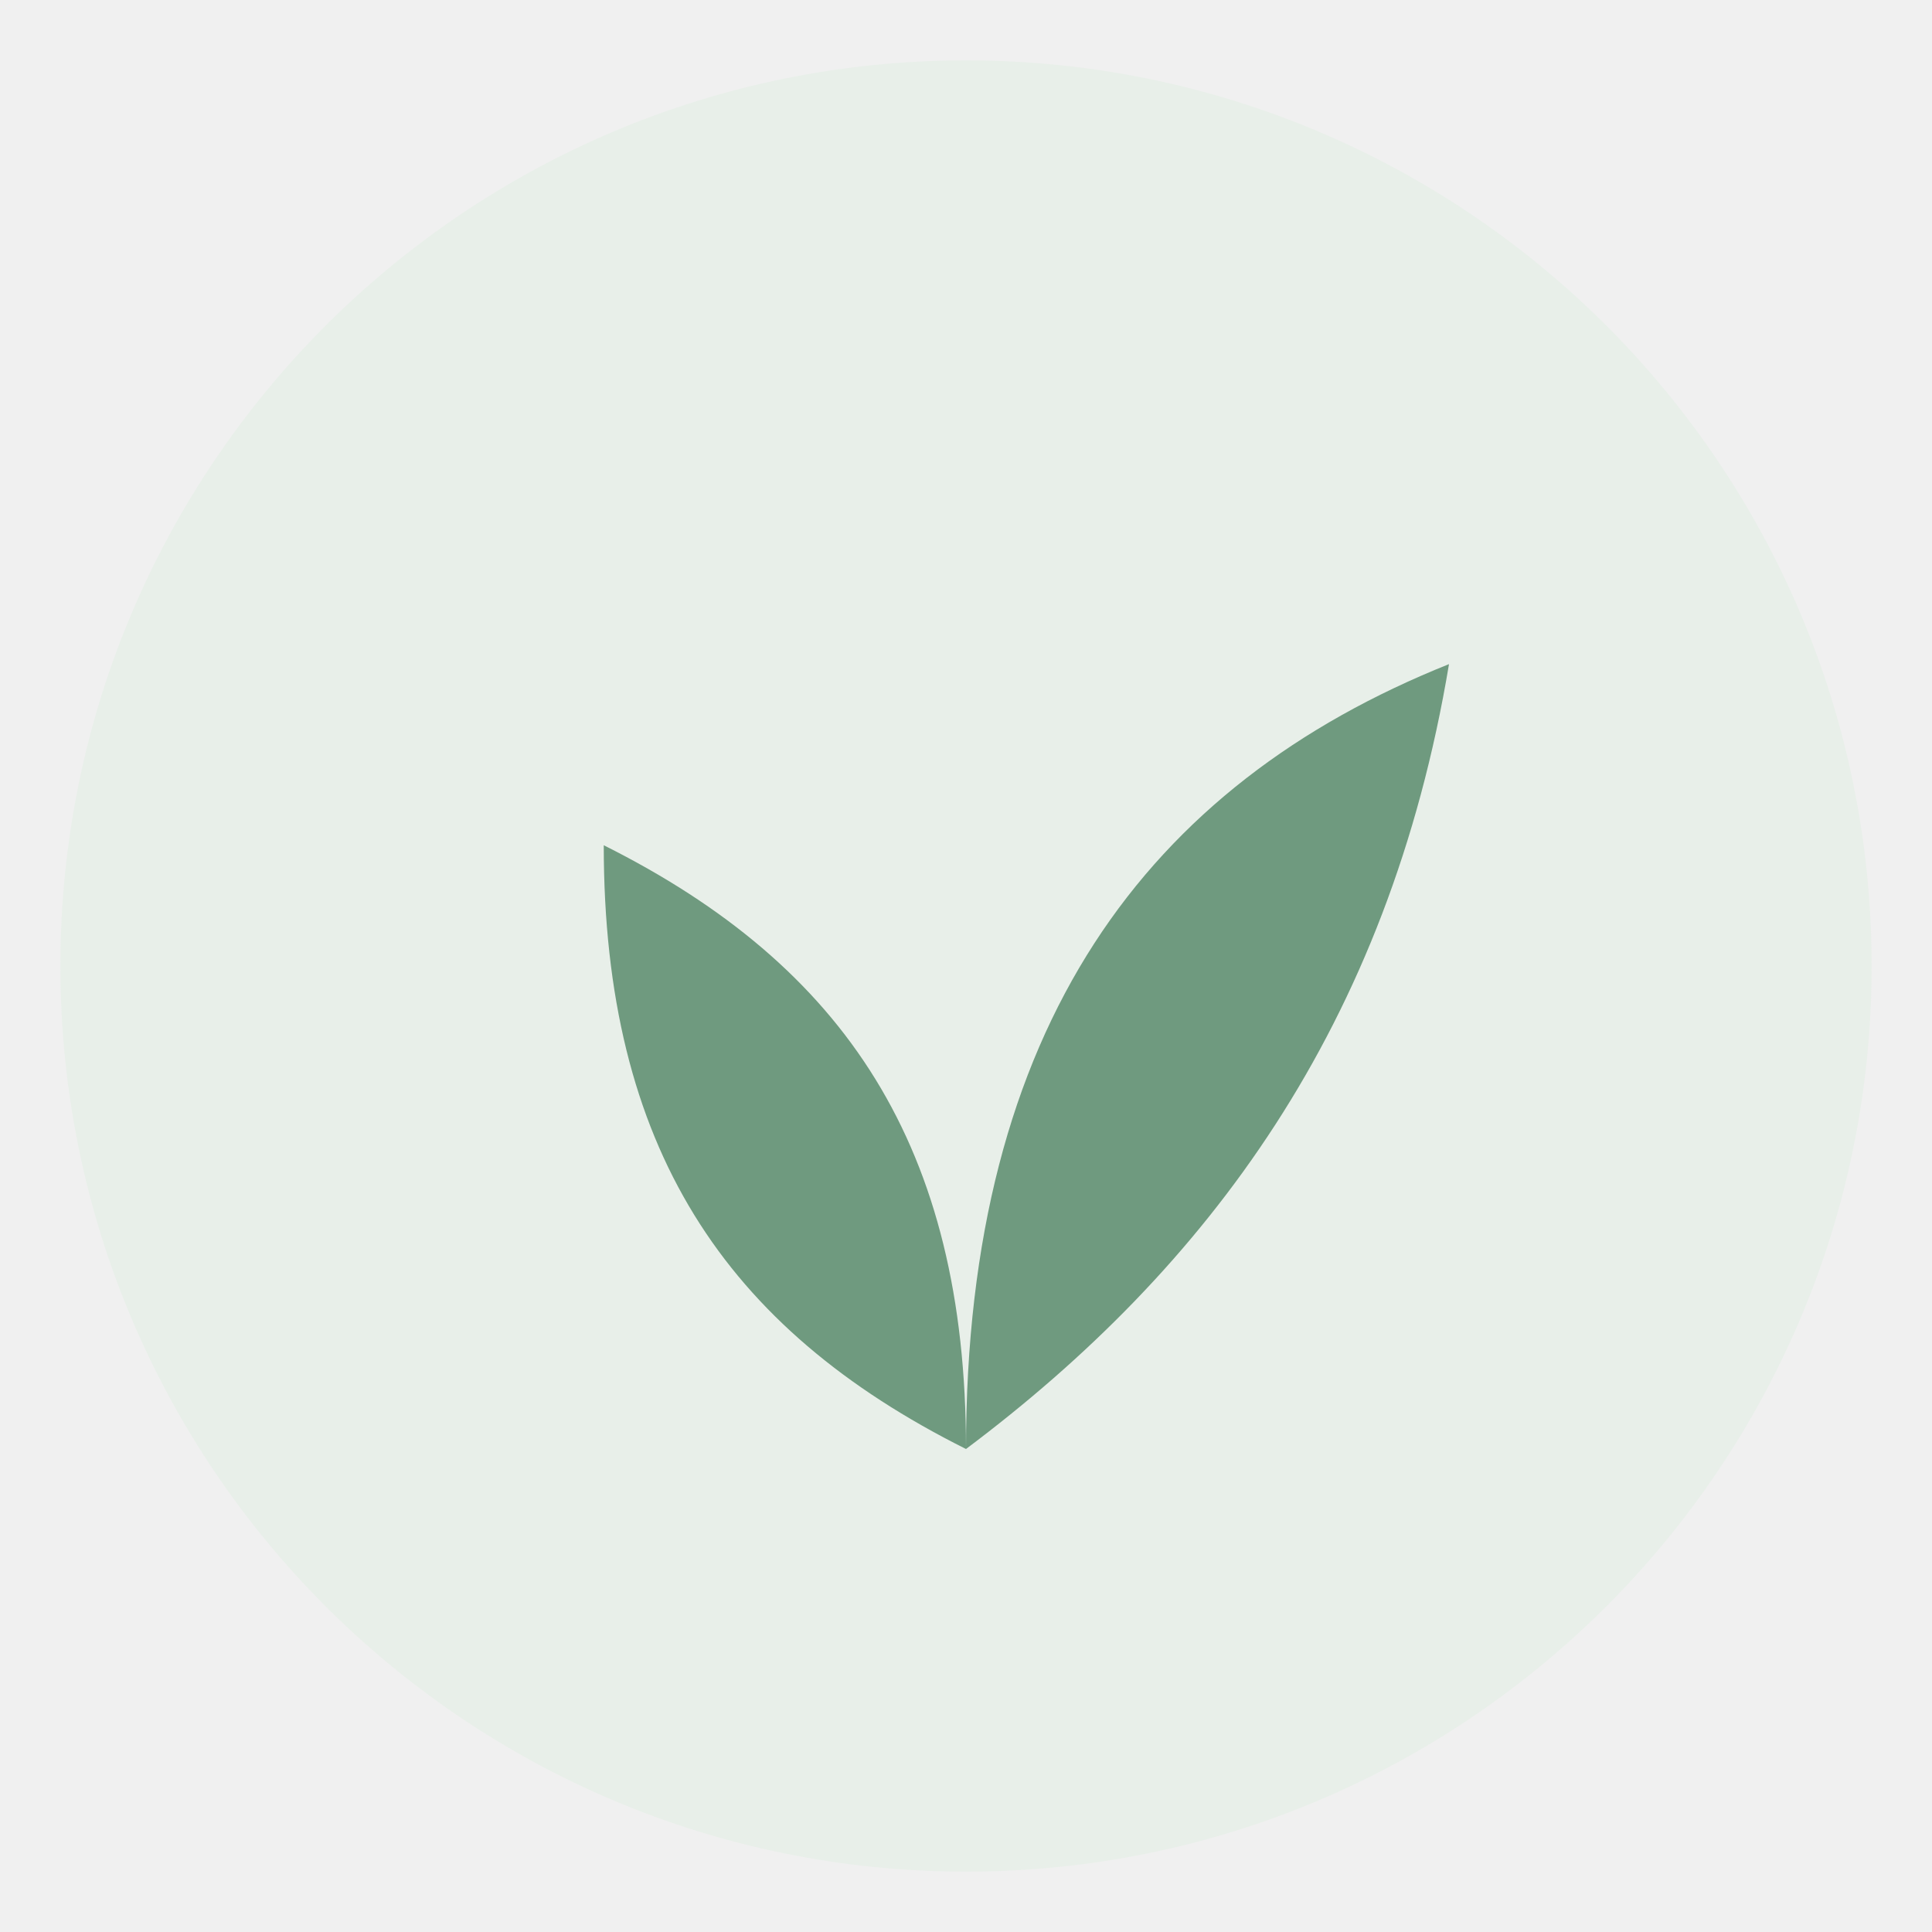
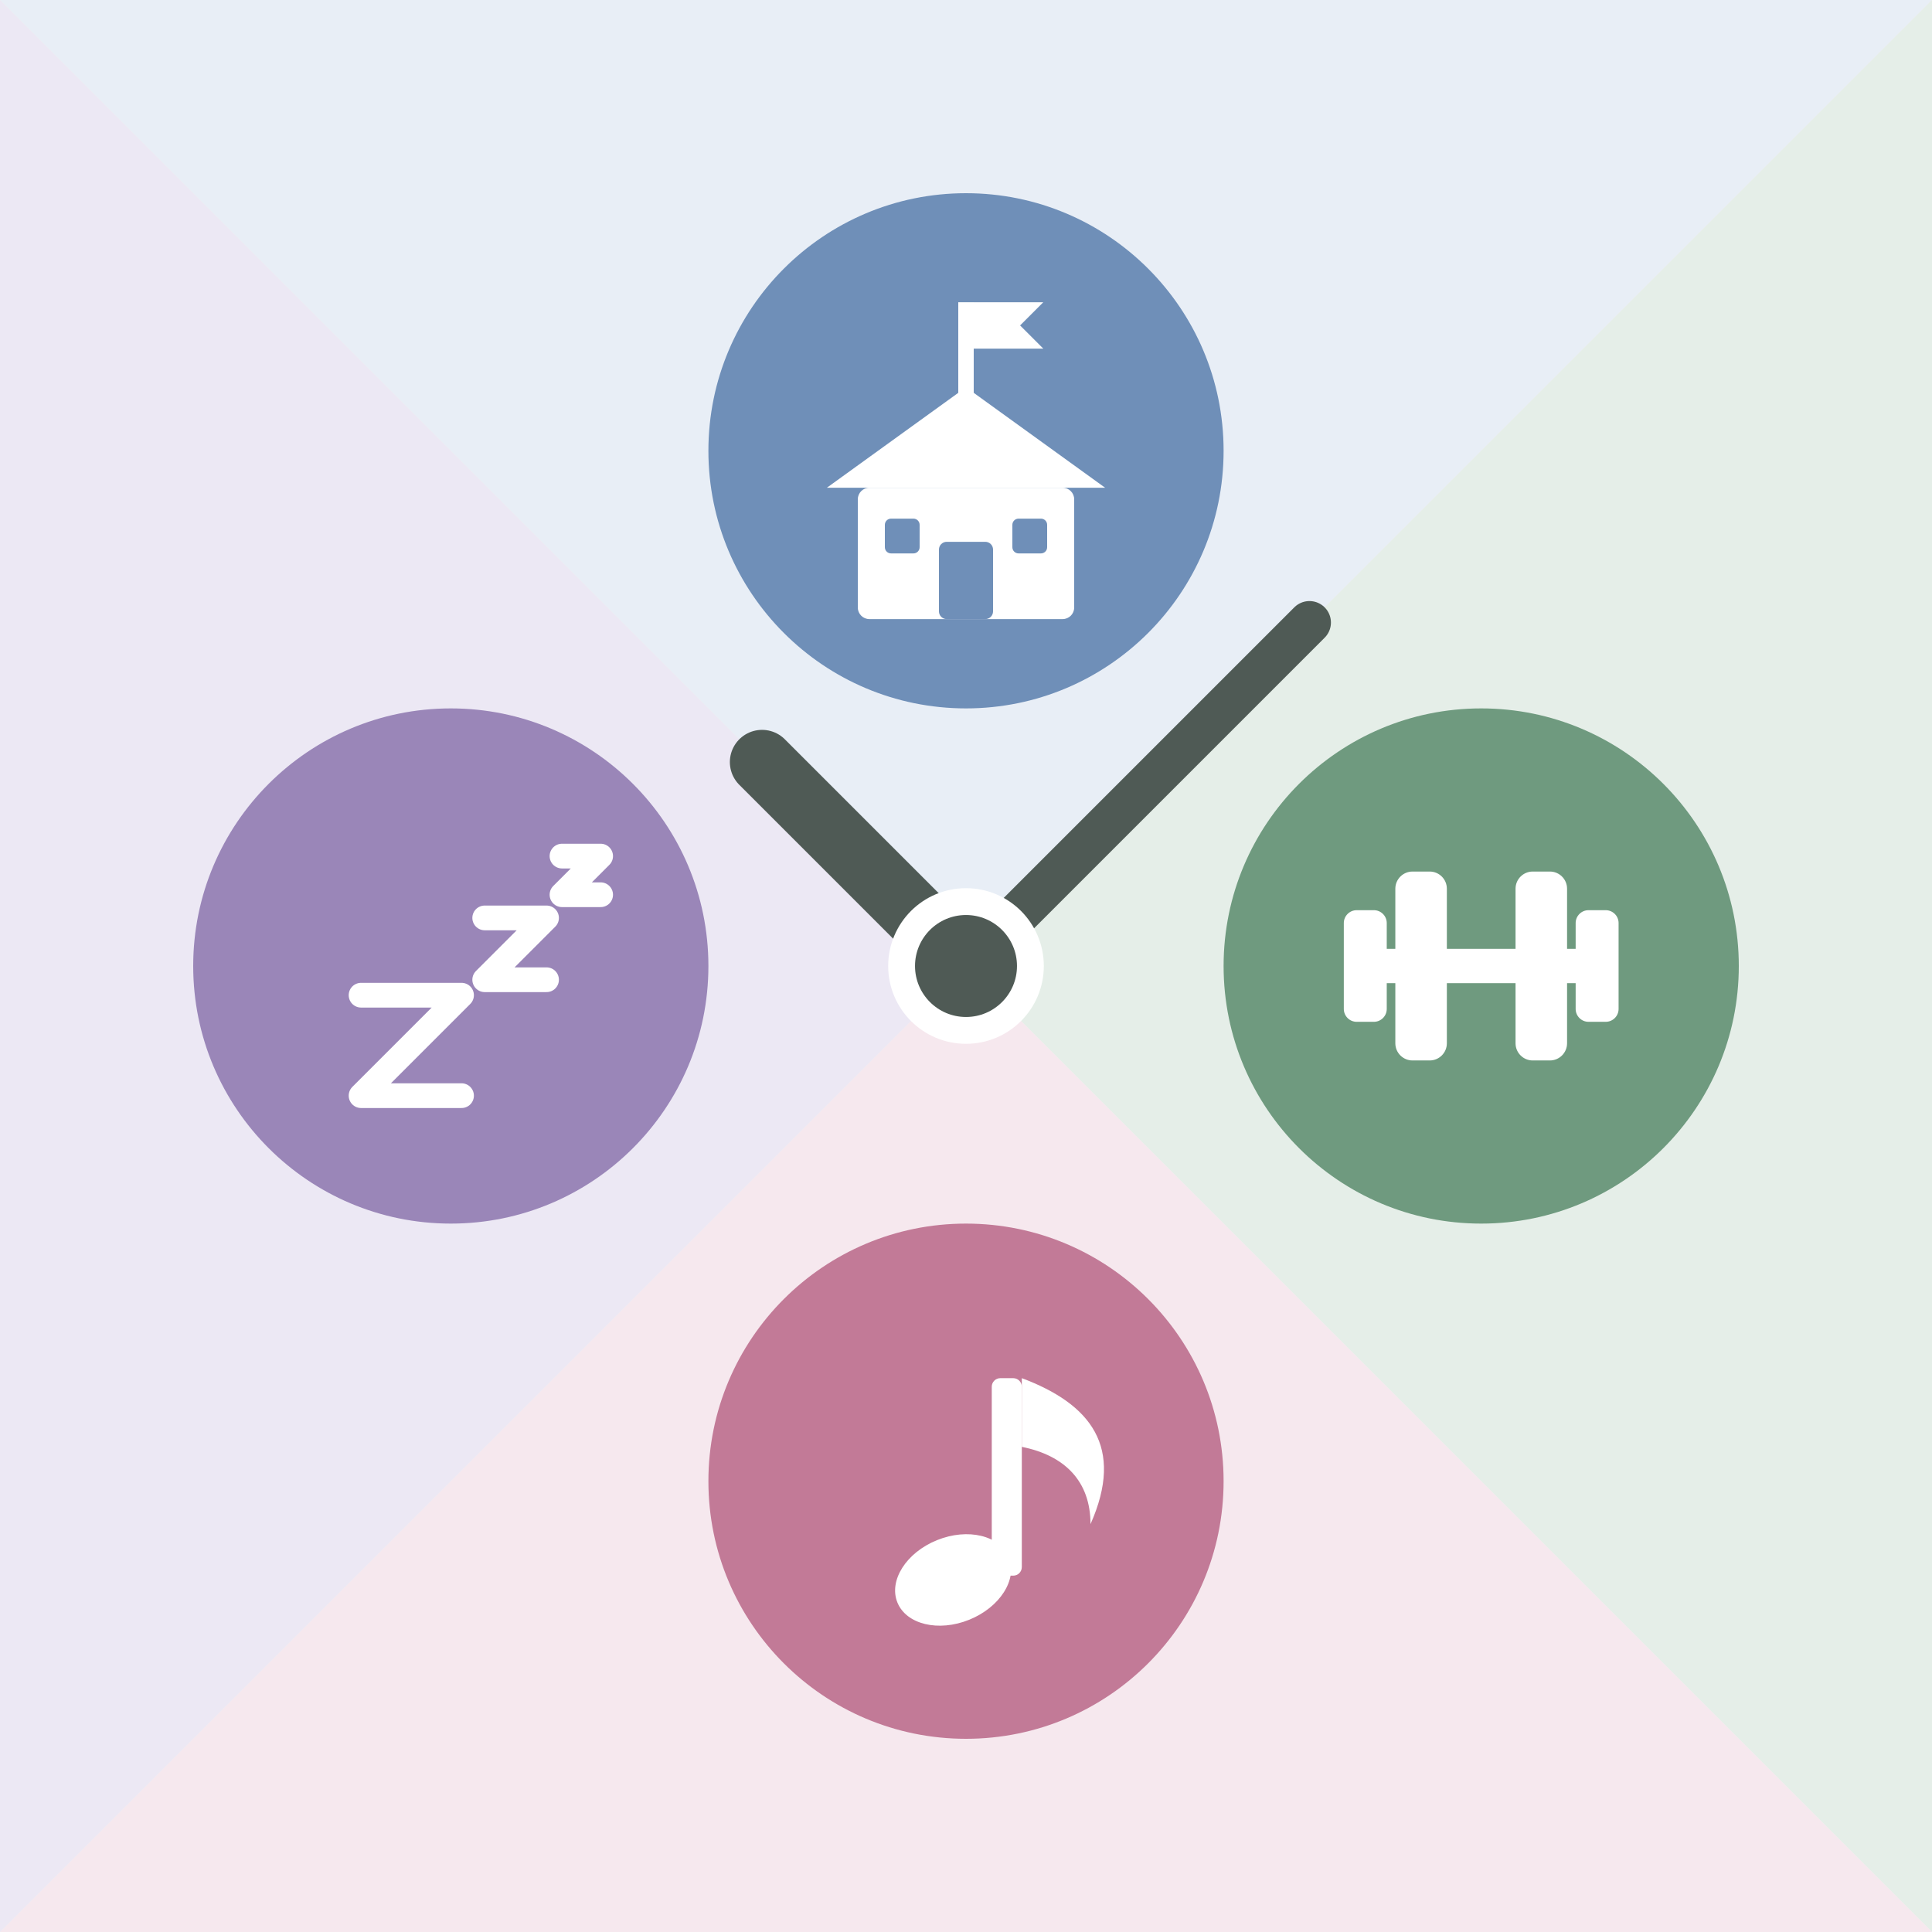
- <svg xmlns="http://www.w3.org/2000/svg" viewBox="0 0 32 32">
-   <circle cx="16" cy="16" r="15" fill="#e8efe9" />
-   <path d="M16 24c0-7 3-11 8-13-1 6-4 10-8 13Zm0 0c0-5-2-8-6-10 0 5 2 8 6 10Z" fill="#6f9a7f" />
+ <svg xmlns="http://www.w3.org/2000/svg" viewBox="0 0 180 180">
+   <path d="M90 90 L0 0 H180Z" fill="#e8eef6" />
+   <path d="M90 90 L180 0 V180Z" fill="#e5eee8" />
+   <path d="M90 90 L180 180 H0Z" fill="#f6e8ee" />
+   <path d="M90 90 L0 180 V0Z" fill="#ece8f4" />
+   <g id="clock">
+     <circle cx="90" cy="42" r="24" fill="#6f8fb8" />
+     <circle cx="138" cy="90" r="24" fill="#6f9a7f" />
+     <circle cx="90" cy="138" r="24" fill="#c27a97" />
+     <circle cx="42" cy="90" r="24" fill="#9a86b8" />
+     <g transform="translate(90 44) scale(.72)" fill="#fff">
+       <path d="M-18 2 L0 -11 L18 2Z" />
+       <rect x="-14" y="2" width="28" height="17" rx="1.5" />
+       <rect x="-1" y="-22" width="2" height="12" />
+       <path d="M1 -22 h9 l-3 3 l3 3 h-9z" />
+       <g fill="#6f8fb8">
+         <rect x="-3.5" y="9" width="7" height="10" rx="1" />
+         <rect x="-10.5" y="6" width="4.5" height="4.5" rx="0.8" />
+         <rect x="6" y="6" width="4.5" height="4.5" rx="0.8" />
+       </g>
+     </g>
+     <g transform="translate(138 90) scale(.8)" fill="#fff">
+       <rect x="-12" y="-2" width="24" height="4" rx="1" />
+       <rect x="-10" y="-11" width="6" height="22" rx="2" />
+       <rect x="4" y="-11" width="6" height="22" rx="2" />
+       <rect x="-16" y="-6.5" width="5" height="13" rx="1.5" />
+       <rect x="11" y="-6.5" width="5" height="13" rx="1.5" />
+     </g>
+     <g transform="translate(90 138) scale(.8)" fill="#fff">
+       <rect x="3" y="-12" width="3.5" height="23" rx="1" />
+       <ellipse cx="-1.5" cy="11.5" rx="7" ry="5" transform="rotate(-22 -1.5 11.5)" />
+       <path d="M6.5 -12 c8 3 12 8 8 17 c0-5-3-8-8-9z" />
+     </g>
+     <g transform="translate(43 92) scale(.72)" fill="none" stroke="#fff" stroke-width="3.2" stroke-linecap="round" stroke-linejoin="round">
+       <path d="M-13 1 h13 l-13 13 h13" />
+       <path d="M3 -9 h8 l-8 8 h8" />
+       <path d="M13 -17 h5 l-5 5 h5" />
+     </g>
+     <g stroke="#4f5a55" stroke-linecap="round">
+       <line x1="90" y1="90" x2="71" y2="71" stroke-width="6" />
+       <line x1="90" y1="90" x2="122" y2="58" stroke-width="4" />
+     </g>
+     <circle cx="90" cy="90" r="6" fill="#4f5a55" stroke="#fff" stroke-width="2.5" />
+   </g>
</svg>
